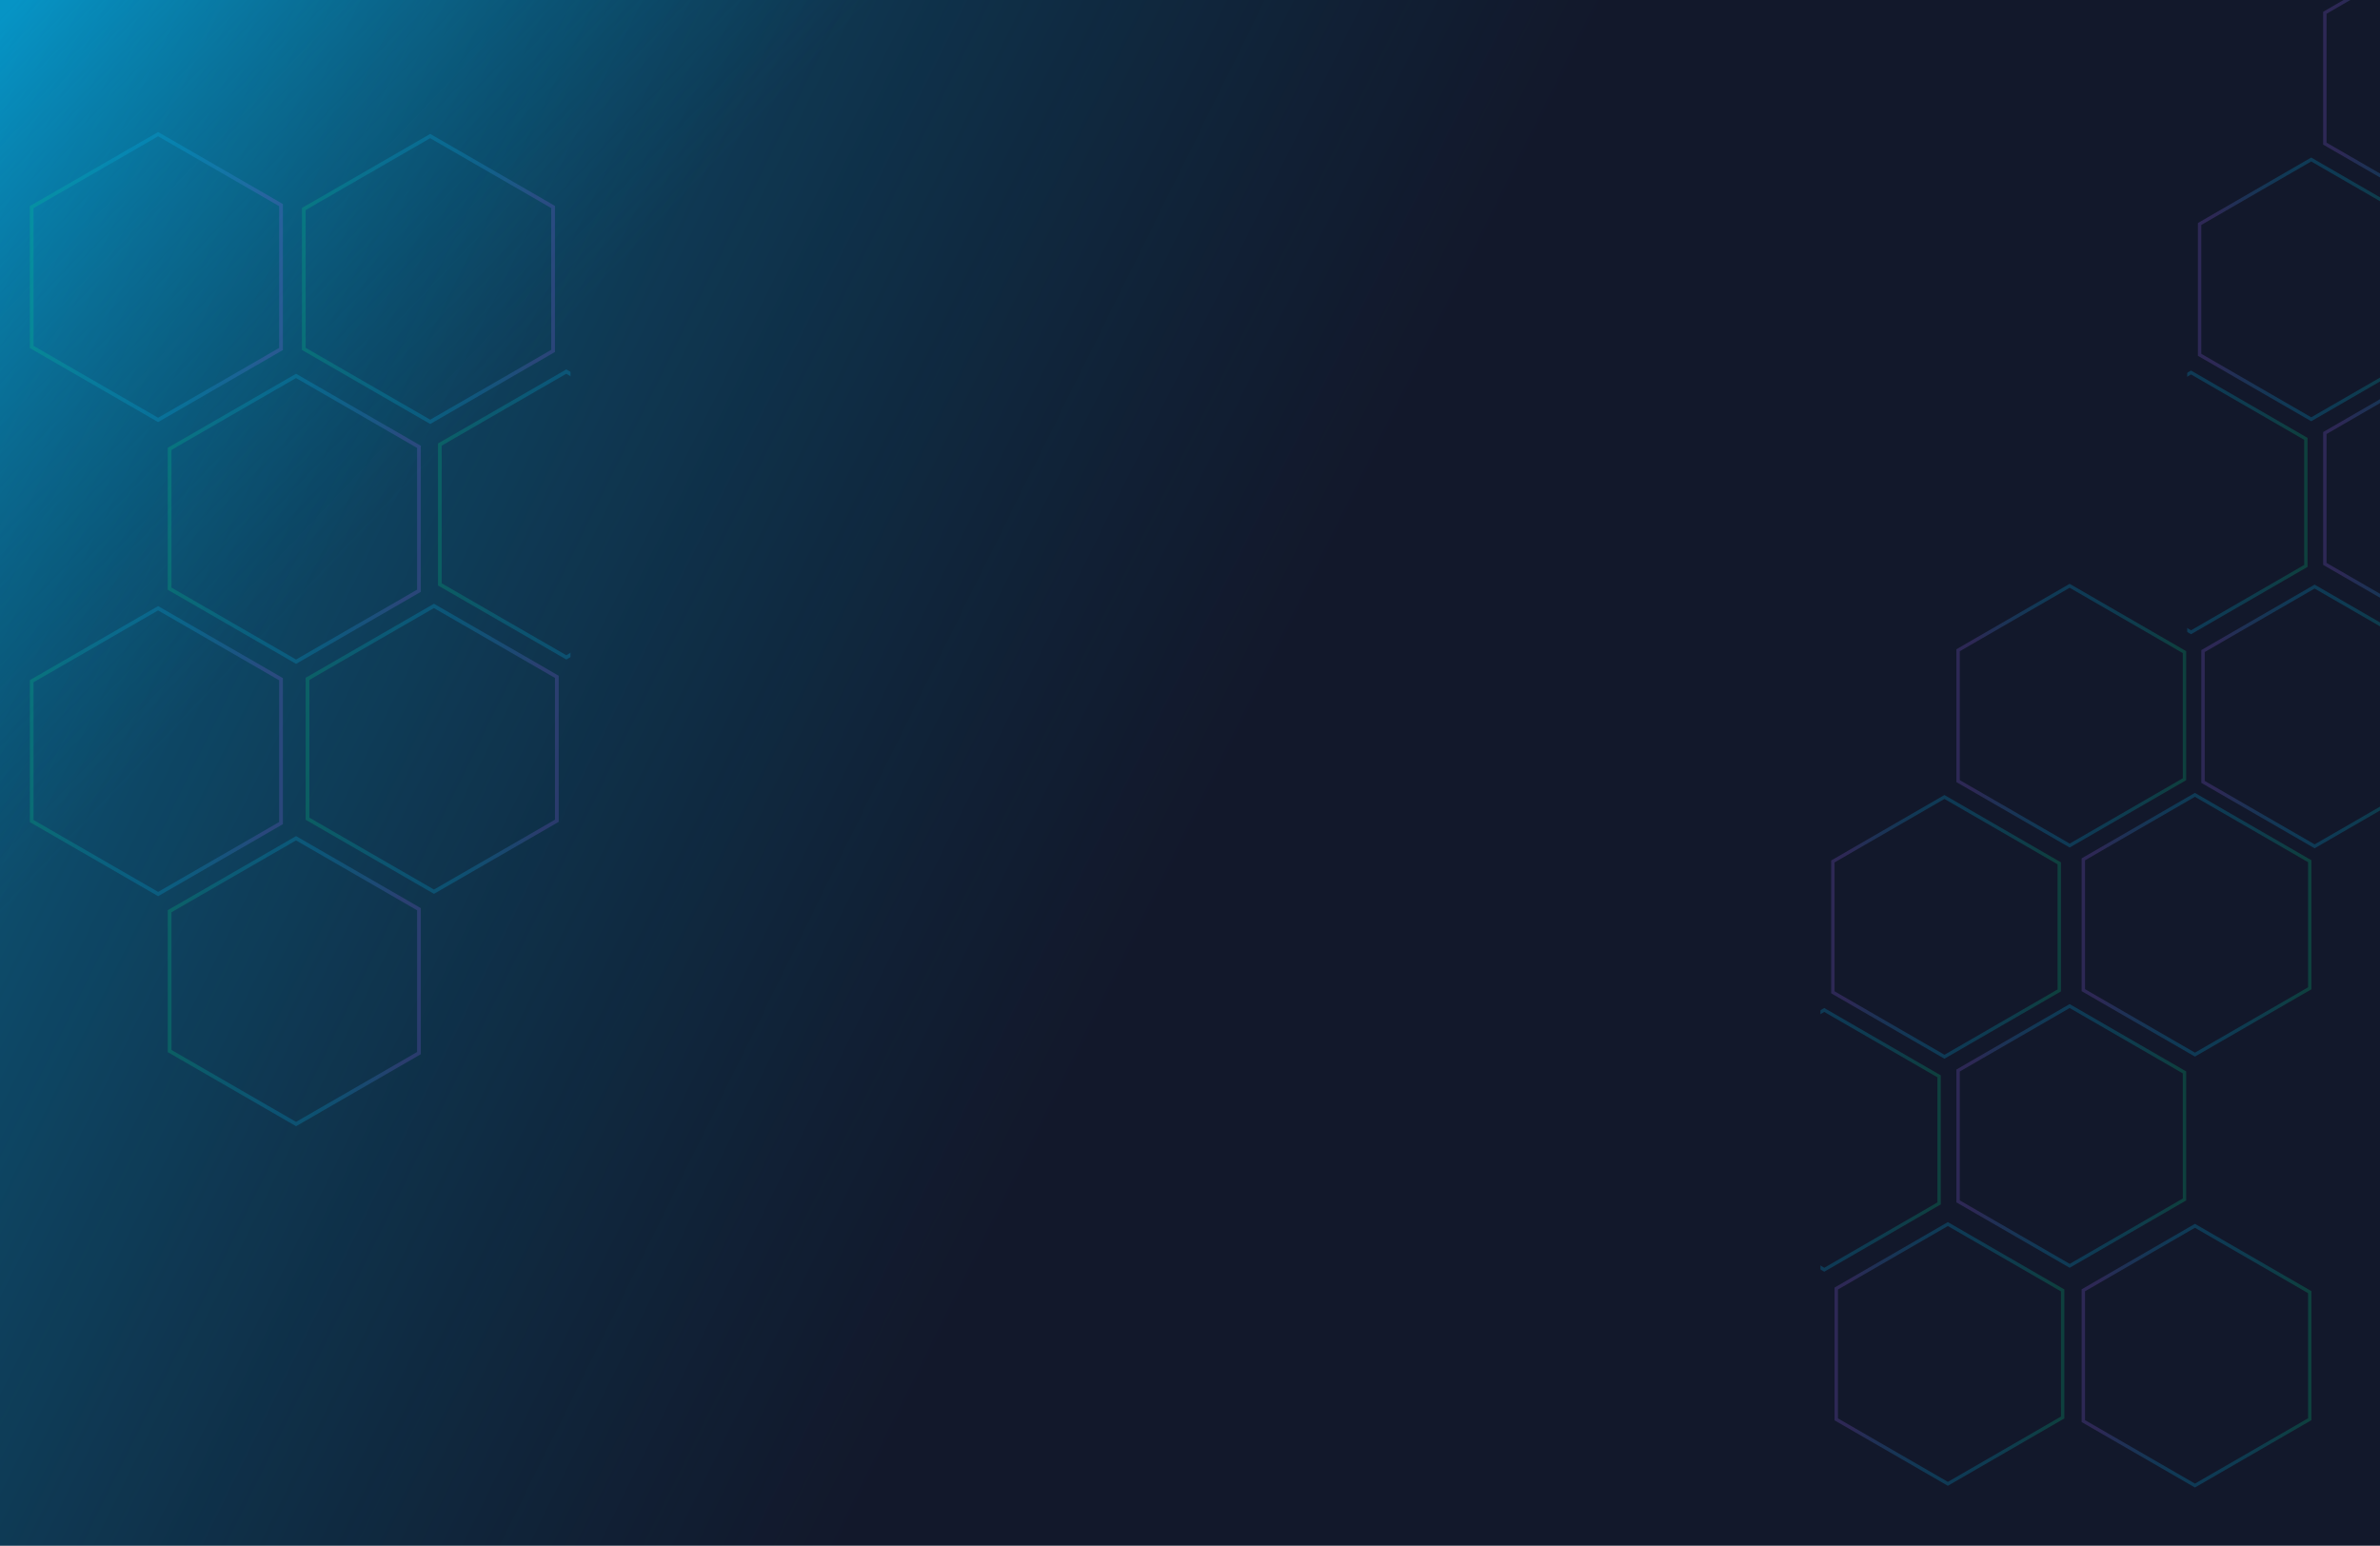
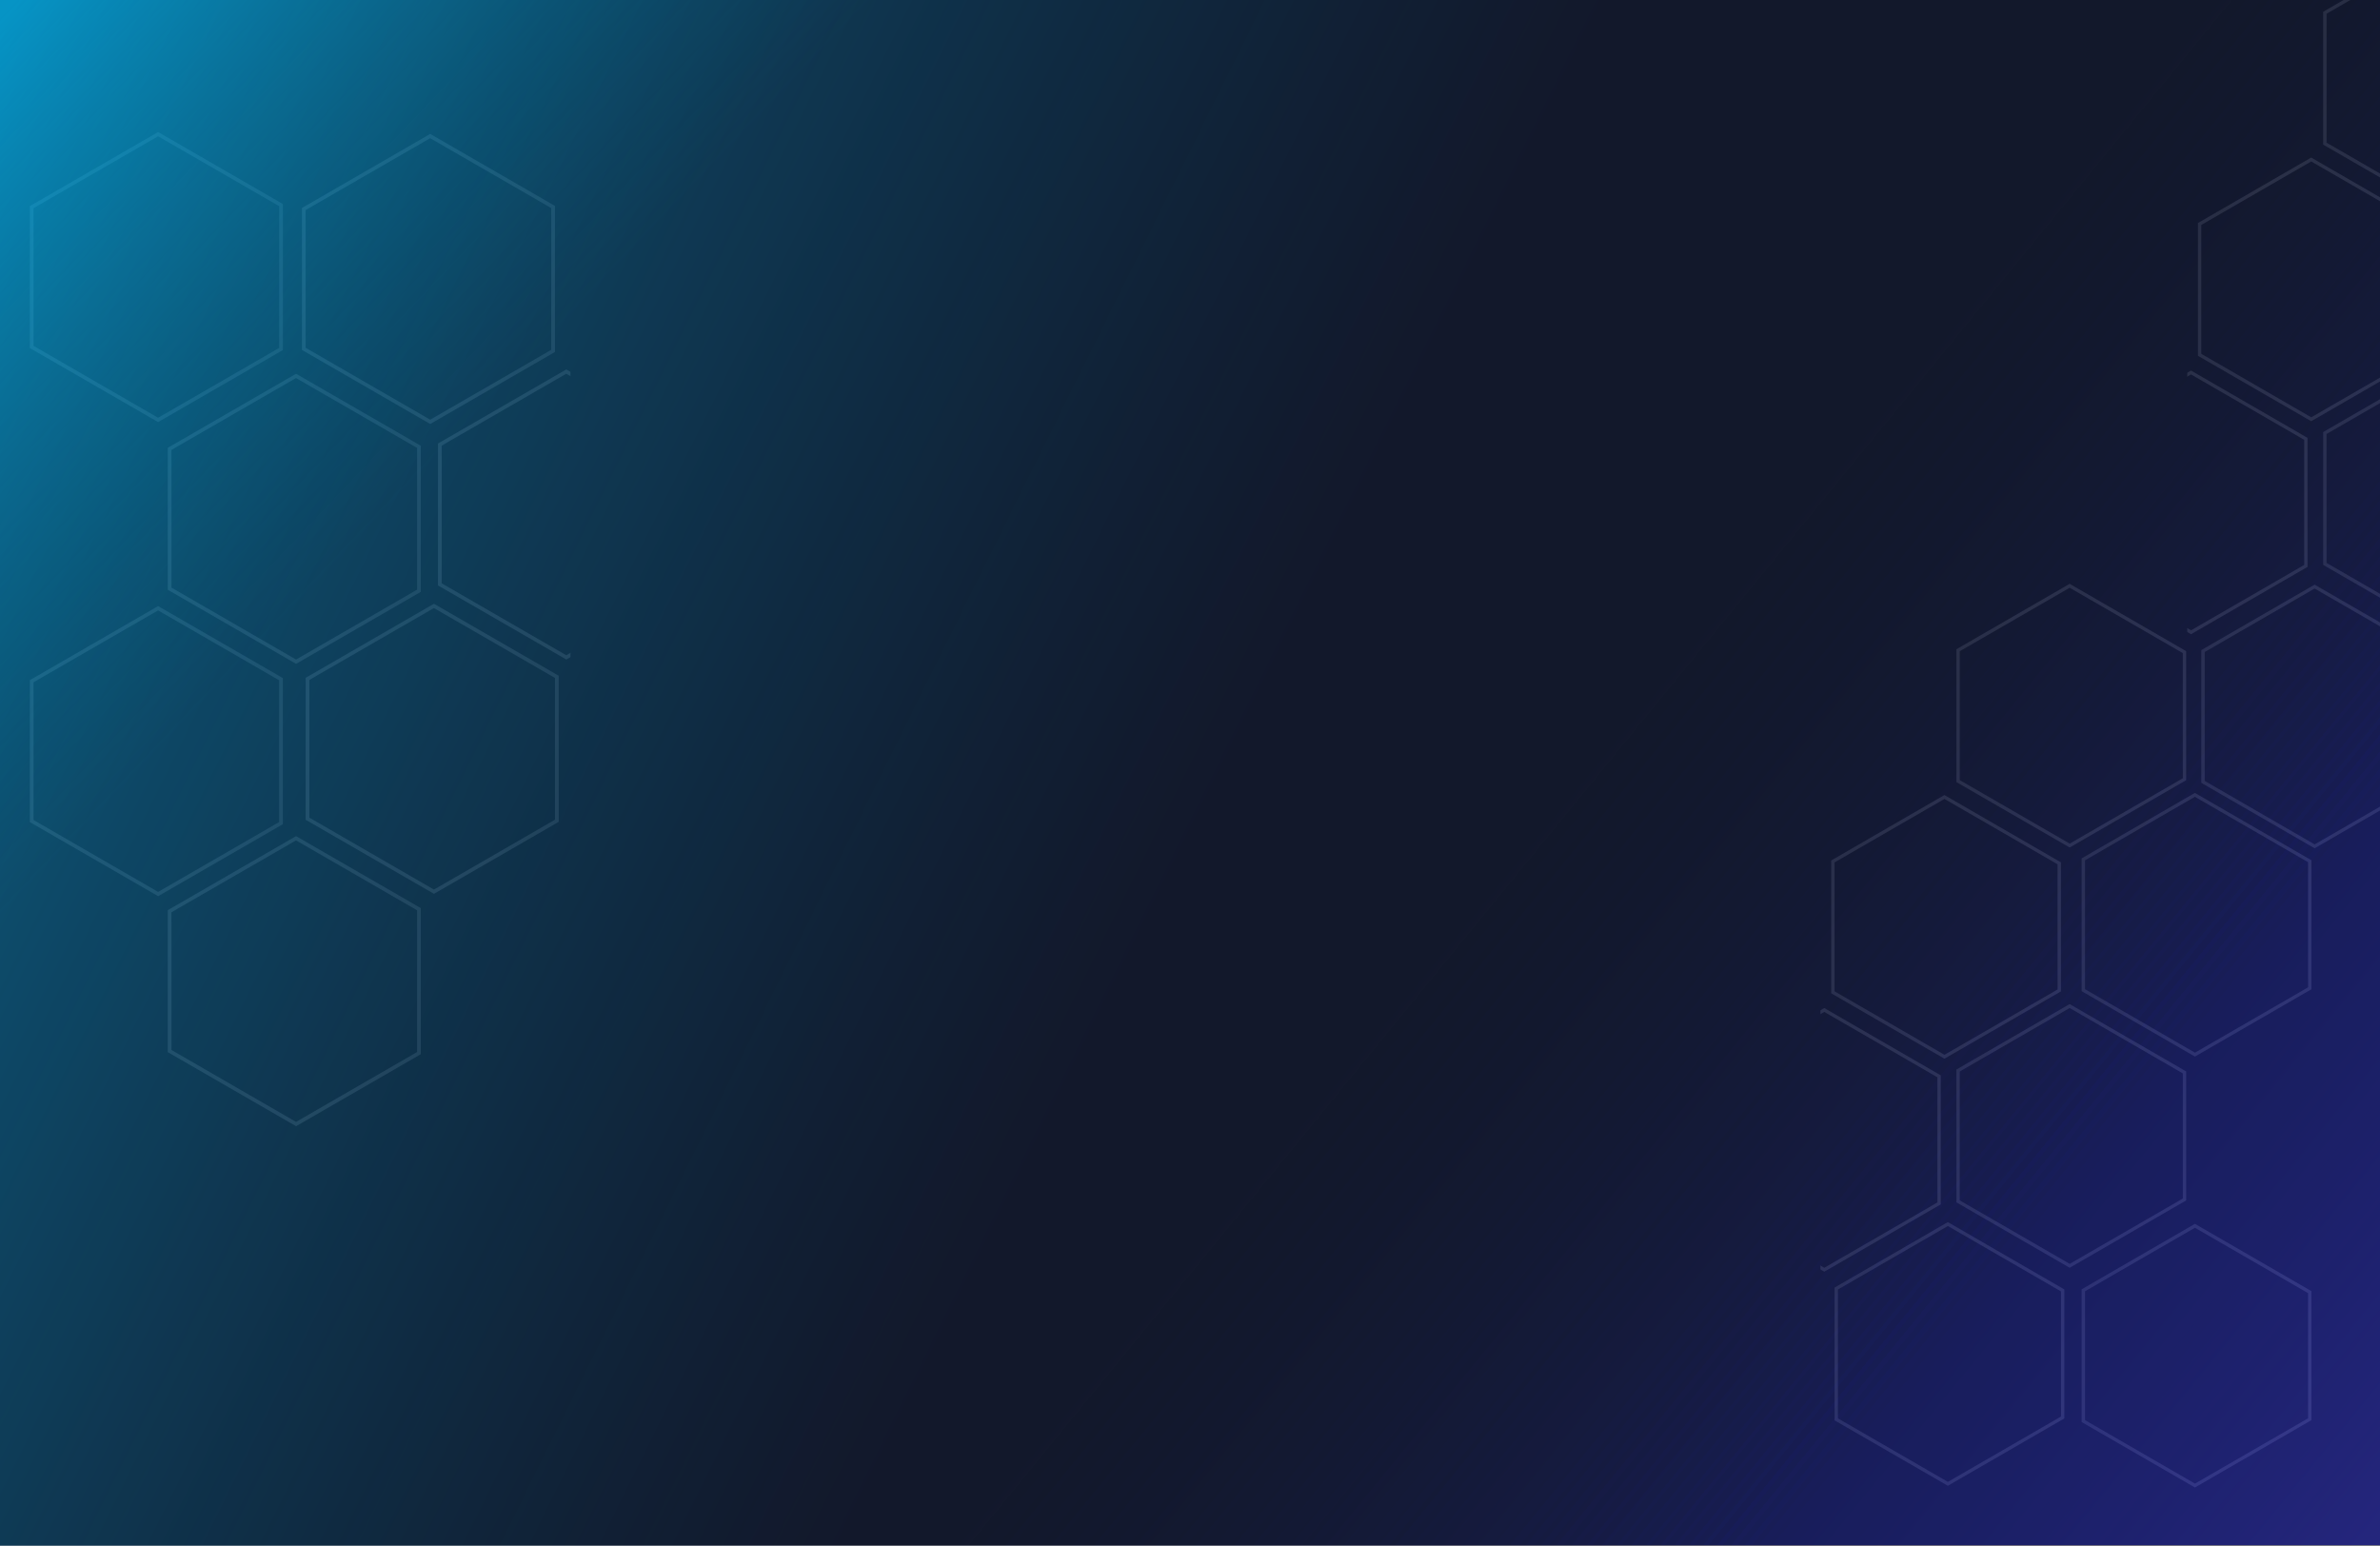
<svg xmlns="http://www.w3.org/2000/svg" width="1512" height="982" viewBox="0 0 1512 982" fill="none">
  <g clip-path="url(#clip0_1_2)">
    <rect width="1512" height="982" fill="#12182B" />
    <g style="mix-blend-mode:color-dodge">
-       <rect transform="translate(608)" fill="url(#paint0_linear_1_2)" />
+       <rect width="904" height="982" transform="translate(608)" fill="url(#paint0_linear_1_2)" />
    </g>
    <g style="mix-blend-mode:plus-lighter">
      <rect width="1259" height="982" fill="url(#paint1_linear_1_2)" />
    </g>
    <rect width="580" height="600" fill="url(#paint2_linear_1_2)" fill-opacity="0.48" />
-     <g opacity="0.2">
+     <g style="mix-blend-mode:luminosity" opacity="0.2">
      <mask id="mask0_1_2" style="mask-type:luminance" maskUnits="userSpaceOnUse" x="-105" y="63" width="468" height="659">
        <path d="M362.427 63H-105V722H362.427V63Z" fill="white" />
      </mask>
      <g mask="url(#mask0_1_2)">
        <path d="M275.667 567.895L294.266 557.156L338.434 531.66L354.947 522.119V429.301L354.348 428.968L340.765 421.113L329.8 414.789L318.947 408.532L308.027 402.23L293.334 393.754L275.689 383.569L256.934 394.397L222.576 414.234L203.91 425.018L202.445 425.862L201.003 426.705L199.405 427.615L197.651 428.613L195.21 430.011L194.189 430.61V520.832L194.788 521.165L196.186 521.963L241.93 548.369L275.711 567.873L275.667 567.895ZM196.519 438.288V432.008L198.117 431.076L200.359 429.767L202.223 428.68L203.888 427.726L222.732 416.853L257.156 396.993L275.667 386.32L293.822 396.794L311.134 406.779L335.194 420.669L352.573 430.699V520.765L337.103 529.708L293.112 555.092L275.689 565.144L241.42 545.373L196.542 519.456V438.265L196.519 438.288Z" fill="url(#paint3_linear_1_2)" />
        <path d="M188.063 421.779L206.662 411.039L250.831 385.544L267.344 376.002V283.184L266.744 282.852L253.161 274.997L242.197 268.673L231.343 262.415L220.423 256.113L205.73 247.637L188.085 237.452L169.33 248.281L134.973 268.118L116.307 278.902L114.842 279.745L113.399 280.588L111.801 281.498L110.048 282.497L107.606 283.894L106.585 284.494V374.715L107.184 375.048L108.583 375.847L154.327 402.252L188.107 421.757L188.063 421.779ZM108.916 292.149V285.869L110.514 284.937L112.755 283.628L114.62 282.541L116.284 281.587L135.128 270.714L169.552 250.855L188.063 240.182L206.219 250.655L223.531 260.64L247.59 274.531L264.969 284.56V374.627L249.499 383.569L205.508 408.953L188.085 419.005L153.816 399.234L108.938 373.317V292.127L108.916 292.149Z" fill="url(#paint4_linear_1_2)" />
        <path d="M188.063 715.521L206.662 704.781L250.831 679.286L267.344 669.744V576.926L266.744 576.594L253.161 568.739L242.197 562.415L231.343 556.157L220.423 549.855L205.73 541.379L188.085 531.194L169.33 542.023L134.973 561.86L116.307 572.644L114.842 573.487L113.399 574.33L111.801 575.24L110.048 576.238L107.606 577.636L106.585 578.236V668.457L107.184 668.79L108.583 669.589L154.327 695.994L188.107 715.499L188.063 715.521ZM108.916 585.891V579.611L110.514 578.679L112.755 577.37L114.62 576.283L116.284 575.329L135.128 564.456L169.552 544.597L188.063 533.923L206.219 544.397L223.531 554.382L247.59 568.273L264.969 578.302V668.368L249.499 677.311L205.508 702.695L188.085 712.747L153.816 692.976L108.938 667.059V585.869L108.916 585.891Z" fill="url(#paint5_linear_1_2)" />
        <path d="M359.742 419.027L378.341 408.288L422.509 382.792L439.022 373.251V280.433L438.423 280.1L424.84 272.245L413.875 265.921L403.022 259.664L392.102 253.362L377.409 244.886L359.764 234.701L341.009 245.529L306.651 265.366L287.985 276.15L286.52 276.994L285.078 277.837L283.48 278.747L281.726 279.745L279.285 281.143L278.264 281.742V371.964L278.863 372.297L280.261 373.095L326.005 399.501L359.786 419.005L359.742 419.027ZM280.594 289.42V283.14L282.192 282.208L284.434 280.899L286.298 279.812L287.963 278.858L306.806 267.985L341.231 248.125L359.742 237.452L377.897 247.926L395.209 257.911L419.269 271.801L436.647 281.831V371.897L421.177 380.84L377.187 406.224L359.764 416.276L325.495 396.505L280.616 370.588V289.397L280.594 289.42Z" fill="url(#paint6_linear_1_2)" />
        <path d="M273.292 269.383L291.891 258.643L336.059 233.148L352.573 223.606V130.811L351.973 130.478L338.39 122.623L327.426 116.299L316.572 110.041L305.652 103.74L290.959 95.263L273.314 85.078L254.559 95.907L220.201 115.744L201.535 126.528L200.071 127.371L198.628 128.214L197.03 129.124L195.276 130.123L192.835 131.521L191.814 132.12V222.341L192.413 222.674L193.812 223.473L239.556 249.878L273.336 269.383H273.292ZM194.145 139.775V133.495L195.743 132.563L197.984 131.254L199.849 130.167L201.513 129.213L220.357 118.34L254.781 98.481L273.292 87.808L291.447 98.281L308.76 108.266L332.819 122.157L350.198 132.186V222.253L334.728 231.195L290.737 256.579L273.314 266.631L239.045 246.861L194.167 220.943V139.753L194.145 139.775Z" fill="url(#paint7_linear_1_2)" />
        <path d="M100.437 268.162L119.037 257.423L163.205 231.927L179.718 222.386V129.612L179.118 129.279L165.535 121.424L154.571 115.1L143.717 108.843L132.797 102.541L118.104 94.065L100.459 83.88L81.704 94.709L47.347 114.546L28.681 125.33L27.216 126.173L25.773 127.016L24.175 127.926L22.422 128.924L19.98 130.322L18.959 130.921V221.143L19.558 221.476L20.957 222.275L66.701 248.68L100.482 268.184L100.437 268.162ZM21.29 138.555V132.275L22.888 131.343L25.129 130.034L26.994 128.947L28.658 127.992L47.502 117.12L81.927 97.26L100.437 86.587L118.593 97.061L135.905 107.046L159.964 120.936L177.343 130.966V221.032L161.873 229.974L117.882 255.359L100.459 265.411L66.19 245.64L21.312 219.723V138.532L21.29 138.555Z" fill="url(#paint8_linear_1_2)" />
        <path d="M100.437 569.382L119.037 558.642L163.205 533.147L179.718 523.605V430.788L179.118 430.455L165.535 422.6L154.571 416.276L143.717 410.018L132.797 403.717L118.104 395.24L100.459 385.055L81.704 395.884L47.347 415.721L28.681 426.505L27.216 427.348L25.773 428.191L24.175 429.101L22.422 430.1L19.98 431.498L18.959 432.097V522.318L19.558 522.651L20.957 523.45L66.701 549.855L100.482 569.36L100.437 569.382ZM21.29 439.774V433.495L22.888 432.563L25.129 431.254L26.994 430.166L28.658 429.212L47.502 418.339L81.927 398.48L100.437 387.807L118.593 398.28L135.905 408.266L159.964 422.156L177.343 432.186V522.252L161.873 531.194L117.882 556.579L100.459 566.631L66.19 546.86L21.312 520.943V439.752L21.29 439.774Z" fill="url(#paint9_linear_1_2)" />
      </g>
    </g>
-     <g opacity="0.2">
+     <g style="mix-blend-mode:luminosity" opacity="0.2">
      <mask id="mask1_1_2" style="mask-type:luminance" maskUnits="userSpaceOnUse" x="1156" y="365" width="425" height="599">
        <path d="M1156.53 964L1581 964L1581 365L1156.53 365L1156.53 964Z" fill="white" />
      </mask>
      <g mask="url(#mask1_1_2)">
        <path d="M1235.32 505.074L1218.43 514.836L1178.32 538.01L1163.33 546.683L1163.33 631.05L1163.87 631.352L1176.21 638.492L1186.16 644.24L1196.02 649.928L1205.93 655.656L1219.28 663.36L1235.3 672.618L1252.33 662.775L1283.53 644.744L1300.48 634.942L1301.81 634.176L1303.12 633.409L1304.57 632.582L1306.17 631.675L1308.38 630.404L1309.31 629.86L1309.31 547.852L1308.77 547.55L1307.5 546.824L1265.96 522.823L1235.28 505.094L1235.32 505.074ZM1307.19 622.881L1307.19 628.589L1305.74 629.436L1303.71 630.626L1302.01 631.614L1300.5 632.482L1283.39 642.364L1252.13 660.416L1235.32 670.117L1218.83 660.597L1203.11 651.521L1181.27 638.895L1165.48 629.779L1165.48 547.913L1179.53 539.785L1219.48 516.711L1235.3 507.575L1266.42 525.545L1307.17 549.103L1307.17 622.901L1307.19 622.881Z" fill="url(#paint10_linear_1_2)" />
        <path d="M1314.87 637.887L1297.98 647.649L1257.87 670.823L1242.88 679.496L1242.88 763.863L1243.42 764.165L1255.76 771.305L1265.71 777.053L1275.57 782.741L1285.49 788.469L1298.83 796.173L1314.85 805.431L1331.88 795.589L1363.08 777.557L1380.03 767.755L1381.36 766.989L1382.67 766.222L1384.13 765.396L1385.72 764.488L1387.93 763.217L1388.86 762.673L1388.86 680.665L1388.32 680.363L1387.05 679.637L1345.51 655.636L1314.83 637.907L1314.87 637.887ZM1386.75 755.714L1386.75 761.422L1385.29 762.269L1383.26 763.459L1381.57 764.448L1380.05 765.315L1362.94 775.198L1331.68 793.249L1314.87 802.95L1298.39 793.43L1282.67 784.354L1260.82 771.729L1245.04 762.612L1245.04 680.746L1259.08 672.618L1299.03 649.545L1314.85 640.408L1345.97 658.379L1386.73 681.936L1386.73 755.735L1386.75 755.714Z" fill="url(#paint11_linear_1_2)" />
        <path d="M1314.87 370.889L1297.98 380.651L1257.87 403.825L1242.88 412.498L1242.88 496.865L1243.42 497.168L1255.76 504.307L1265.71 510.056L1275.57 515.743L1285.49 521.471L1298.83 529.176L1314.85 538.433L1331.88 528.591L1363.08 510.56L1380.03 500.758L1381.36 499.991L1382.67 499.225L1384.13 498.398L1385.72 497.49L1387.93 496.22L1388.86 495.675L1388.86 413.668L1388.32 413.365L1387.05 412.639L1345.51 388.638L1314.83 370.909L1314.87 370.889ZM1386.75 488.717L1386.75 494.425L1385.29 495.272L1383.26 496.462L1381.57 497.45L1380.05 498.317L1362.94 508.2L1331.68 526.251L1314.87 535.953L1298.39 526.433L1282.67 517.357L1260.82 504.731L1245.04 495.615L1245.04 413.748L1259.08 405.62L1299.03 382.547L1314.85 373.41L1345.97 391.381L1386.73 414.938L1386.73 488.737L1386.75 488.717Z" fill="url(#paint12_linear_1_2)" />
        <path d="M1158.97 640.388L1142.08 650.15L1101.98 673.324L1086.98 681.997L1086.98 766.364L1087.52 766.666L1099.86 773.806L1109.82 779.554L1119.67 785.242L1129.59 790.97L1142.93 798.674L1158.95 807.932L1175.98 798.089L1207.18 780.058L1224.13 770.256L1225.47 769.49L1226.78 768.723L1228.23 767.896L1229.82 766.989L1232.04 765.718L1232.96 765.174L1232.96 683.166L1232.42 682.864L1231.15 682.138L1189.61 658.137L1158.93 640.408L1158.97 640.388ZM1230.85 758.195L1230.85 763.903L1229.4 764.75L1227.36 765.94L1225.67 766.928L1224.15 767.796L1207.04 777.678L1175.78 795.73L1158.97 805.431L1142.49 795.911L1126.77 786.835L1104.92 774.209L1089.14 765.093L1089.14 683.227L1103.18 675.099L1143.13 652.025L1158.95 642.889L1190.07 660.859L1230.83 684.417L1230.83 758.215L1230.85 758.195Z" fill="url(#paint13_linear_1_2)" />
        <path d="M1237.48 776.408L1220.59 786.17L1180.48 809.344L1165.48 818.017L1165.48 902.363L1166.03 902.666L1178.36 909.806L1188.32 915.554L1198.18 921.242L1208.09 926.97L1221.43 934.674L1237.46 943.932L1254.49 934.089L1285.69 916.058L1302.64 906.256L1303.97 905.49L1305.28 904.723L1306.73 903.896L1308.32 902.989L1310.54 901.718L1311.47 901.173L1311.47 819.166L1310.92 818.864L1309.65 818.138L1268.11 794.136L1237.44 776.408L1237.48 776.408ZM1309.35 894.215L1309.35 899.923L1307.9 900.77L1305.86 901.96L1304.17 902.948L1302.66 903.816L1285.55 913.698L1254.29 931.75L1237.48 941.451L1220.99 931.931L1205.27 922.855L1183.42 910.229L1167.64 901.113L1167.64 819.247L1181.69 811.119L1221.64 788.045L1237.46 778.909L1268.58 796.879L1309.33 820.437L1309.33 894.235L1309.35 894.215Z" fill="url(#paint14_linear_1_2)" />
        <path d="M1394.44 777.517L1377.56 787.279L1337.45 810.453L1322.45 819.126L1322.45 903.452L1323 903.755L1335.33 910.895L1345.29 916.643L1355.14 922.331L1365.06 928.059L1378.4 935.763L1394.42 945.021L1411.46 935.178L1442.66 917.147L1459.61 907.345L1460.94 906.579L1462.25 905.812L1463.7 904.985L1465.29 904.078L1467.51 902.807L1468.43 902.263L1468.43 820.255L1467.89 819.953L1466.62 819.227L1425.08 795.226L1394.4 777.497L1394.44 777.517ZM1466.32 895.324L1466.32 901.032L1464.87 901.879L1462.83 903.069L1461.14 904.058L1459.63 904.925L1442.51 914.808L1411.25 932.859L1394.44 942.56L1377.96 933.04L1362.24 923.964L1340.39 911.339L1324.61 902.222L1324.61 820.356L1338.66 812.228L1378.6 789.155L1394.42 780.018L1425.54 797.989L1466.3 821.546L1466.3 895.345L1466.32 895.324Z" fill="url(#paint15_linear_1_2)" />
        <path d="M1394.44 503.723L1377.56 513.484L1337.45 536.659L1322.45 545.331L1322.45 629.698L1323 630.001L1335.33 637.141L1345.29 642.889L1355.14 648.576L1365.06 654.304L1378.4 662.009L1394.42 671.267L1411.46 661.424L1442.66 643.393L1459.61 633.591L1460.94 632.825L1462.25 632.058L1463.7 631.231L1465.29 630.324L1467.51 629.053L1468.43 628.508L1468.43 546.501L1467.89 546.199L1466.62 545.472L1425.08 521.471L1394.4 503.743L1394.44 503.723ZM1466.32 621.53L1466.32 627.238L1464.87 628.085L1462.83 629.275L1461.14 630.263L1459.63 631.13L1442.51 641.013L1411.25 659.064L1394.44 668.766L1377.96 659.246L1362.24 650.17L1340.39 637.544L1324.61 628.428L1324.61 546.562L1338.66 538.433L1378.6 515.36L1394.42 506.224L1425.54 524.194L1466.3 547.752L1466.3 621.55L1466.32 621.53Z" fill="url(#paint16_linear_1_2)" />
      </g>
    </g>
-     <g opacity="0.2">
+     <g style="mix-blend-mode:luminosity" opacity="0.2">
      <mask id="mask2_1_2" style="mask-type:luminance" maskUnits="userSpaceOnUse" x="1389" y="-40" width="425" height="599">
        <path d="M1389.53 559L1814 559L1814 -40L1389.53 -40L1389.53 559Z" fill="white" />
      </mask>
      <g mask="url(#mask2_1_2)">
        <path d="M1468.32 100.074L1451.43 109.836L1411.32 133.01L1396.33 141.683L1396.33 226.05L1396.87 226.352L1409.21 233.492L1419.16 239.24L1429.02 244.928L1438.93 250.656L1452.28 258.36L1468.3 267.618L1485.33 257.776L1516.53 239.744L1533.48 229.942L1534.81 229.176L1536.12 228.409L1537.57 227.583L1539.17 226.675L1541.38 225.404L1542.31 224.86L1542.31 142.852L1541.77 142.55L1540.5 141.824L1498.96 117.823L1468.28 100.094L1468.32 100.074ZM1540.19 217.881L1540.19 223.589L1538.74 224.436L1536.71 225.626L1535.01 226.614L1533.5 227.482L1516.39 237.364L1485.13 255.416L1468.32 265.117L1451.83 255.597L1436.11 246.521L1414.27 233.895L1398.48 224.779L1398.48 142.913L1412.53 134.785L1452.48 111.711L1468.3 102.575L1499.42 120.545L1540.17 144.103L1540.17 217.901L1540.19 217.881Z" fill="url(#paint17_linear_1_2)" />
        <path d="M1547.87 232.887L1530.98 242.649L1490.87 265.823L1475.88 274.496L1475.88 358.863L1476.42 359.165L1488.76 366.305L1498.71 372.053L1508.57 377.741L1518.49 383.469L1531.83 391.174L1547.85 400.431L1564.88 390.589L1596.08 372.557L1613.03 362.755L1614.36 361.989L1615.67 361.223L1617.13 360.396L1618.72 359.488L1620.93 358.217L1621.86 357.673L1621.86 275.666L1621.32 275.363L1620.05 274.637L1578.51 250.636L1547.83 232.907L1547.87 232.887ZM1619.75 350.714L1619.75 356.422L1618.29 357.269L1616.26 358.459L1614.57 359.448L1613.05 360.315L1595.94 370.198L1564.68 388.249L1547.87 397.95L1531.39 388.431L1515.67 379.354L1493.82 366.729L1478.04 357.612L1478.04 275.746L1492.08 267.618L1532.03 244.545L1547.85 235.408L1578.97 253.379L1619.73 276.936L1619.73 350.735L1619.75 350.714Z" fill="url(#paint18_linear_1_2)" />
        <path d="M1547.87 -34.111L1530.98 -24.349L1490.87 -1.175L1475.88 7.498L1475.88 91.865L1476.42 92.168L1488.76 99.308L1498.71 105.056L1508.57 110.743L1518.49 116.471L1531.83 124.176L1547.85 133.433L1564.88 123.591L1596.08 105.56L1613.03 95.758L1614.36 94.991L1615.67 94.225L1617.13 93.398L1618.72 92.49L1620.93 91.22L1621.86 90.675L1621.86 8.668L1621.32 8.365L1620.05 7.639L1578.51 -16.362L1547.83 -34.09L1547.87 -34.111ZM1619.75 83.717L1619.75 89.425L1618.29 90.272L1616.26 91.462L1614.57 92.45L1613.05 93.317L1595.94 103.2L1564.68 121.251L1547.87 130.953L1531.39 121.433L1515.67 112.357L1493.82 99.731L1478.04 90.615L1478.04 8.749L1492.08 0.62L1532.03 -22.453L1547.85 -31.59L1578.97 -13.619L1619.73 9.939L1619.73 83.737L1619.75 83.717Z" fill="url(#paint19_linear_1_2)" />
        <path d="M1391.97 235.388L1375.08 245.15L1334.98 268.324L1319.98 276.997L1319.98 361.364L1320.52 361.666L1332.86 368.806L1342.82 374.554L1352.67 380.242L1362.59 385.97L1375.93 393.674L1391.95 402.932L1408.98 393.09L1440.18 375.058L1457.13 365.256L1458.47 364.49L1459.78 363.723L1461.23 362.896L1462.82 361.989L1465.04 360.718L1465.96 360.174L1465.96 278.166L1465.42 277.864L1464.15 277.138L1422.61 253.137L1391.93 235.408L1391.97 235.388ZM1463.85 353.195L1463.85 358.903L1462.4 359.75L1460.36 360.94L1458.67 361.928L1457.15 362.796L1440.04 372.678L1408.78 390.73L1391.97 400.431L1375.49 390.911L1359.77 381.835L1337.92 369.209L1322.14 360.093L1322.14 278.227L1336.18 270.099L1376.13 247.025L1391.95 237.889L1423.07 255.859L1463.83 279.417L1463.83 353.215L1463.85 353.195Z" fill="url(#paint20_linear_1_2)" />
        <path d="M1470.48 371.408L1453.59 381.17L1413.48 404.344L1398.48 413.017L1398.48 497.363L1399.03 497.666L1411.36 504.806L1421.32 510.554L1431.18 516.242L1441.09 521.97L1454.43 529.674L1470.46 538.932L1487.49 529.089L1518.69 511.058L1535.64 501.256L1536.97 500.49L1538.28 499.723L1539.73 498.896L1541.32 497.989L1543.54 496.718L1544.47 496.173L1544.47 414.166L1543.92 413.864L1542.65 413.138L1501.11 389.136L1470.44 371.408L1470.48 371.408ZM1542.35 489.215L1542.35 494.923L1540.9 495.77L1538.86 496.96L1537.17 497.948L1535.66 498.816L1518.55 508.698L1487.29 526.75L1470.48 536.451L1453.99 526.931L1438.27 517.855L1416.42 505.229L1400.64 496.113L1400.64 414.247L1414.69 406.119L1454.64 383.045L1470.46 373.909L1501.58 391.879L1542.33 415.437L1542.33 489.235L1542.35 489.215Z" fill="url(#paint21_linear_1_2)" />
      </g>
    </g>
  </g>
  <defs>
    <linearGradient id="paint0_linear_1_2" x1="571.146" y1="275.327" x2="1106.25" y2="712.753" gradientUnits="userSpaceOnUse">
      <stop stop-color="#705C99" stop-opacity="0" />
      <stop offset="1" stop-color="#BA9AFF" stop-opacity="0.38" />
    </linearGradient>
    <linearGradient id="paint1_linear_1_2" x1="8.5" y1="2.27609e-05" x2="823.425" y2="403.506" gradientUnits="userSpaceOnUse">
      <stop stop-color="#03C2FF" stop-opacity="0.48" />
      <stop offset="1" stop-color="#027499" stop-opacity="0" />
    </linearGradient>
    <linearGradient id="paint2_linear_1_2" x1="-1.14666e-06" y1="9.091" x2="287.588" y2="282.368" gradientUnits="userSpaceOnUse">
      <stop stop-color="#03C2FF" />
      <stop offset="1" stop-color="#027499" stop-opacity="0" />
    </linearGradient>
    <linearGradient id="paint3_linear_1_2" x1="194.145" y1="475.743" x2="354.947" y2="475.743" gradientUnits="userSpaceOnUse">
      <stop stop-color="#00E286" />
      <stop offset="0.03" stop-color="#00DE93" />
      <stop offset="0.14" stop-color="#01D4BA" />
      <stop offset="0.24" stop-color="#02CCD8" />
      <stop offset="0.34" stop-color="#02C7ED" />
      <stop offset="0.44" stop-color="#02C4FA" />
      <stop offset="0.53" stop-color="#03C3FF" />
      <stop offset="0.59" stop-color="#07C0FE" />
      <stop offset="0.65" stop-color="#13B9FE" />
      <stop offset="0.72" stop-color="#28ADFE" />
      <stop offset="0.79" stop-color="#459CFE" />
      <stop offset="0.86" stop-color="#6B86FE" />
      <stop offset="0.92" stop-color="#986BFE" />
      <stop offset="0.93" stop-color="#9A6BFE" />
    </linearGradient>
    <linearGradient id="paint4_linear_1_2" x1="106.541" y1="329.604" x2="267.321" y2="329.604" gradientUnits="userSpaceOnUse">
      <stop stop-color="#00E286" />
      <stop offset="0.03" stop-color="#00DE93" />
      <stop offset="0.14" stop-color="#01D4BA" />
      <stop offset="0.24" stop-color="#02CCD8" />
      <stop offset="0.34" stop-color="#02C7ED" />
      <stop offset="0.44" stop-color="#02C4FA" />
      <stop offset="0.53" stop-color="#03C3FF" />
      <stop offset="0.59" stop-color="#07C0FE" />
      <stop offset="0.65" stop-color="#13B9FE" />
      <stop offset="0.72" stop-color="#28ADFE" />
      <stop offset="0.79" stop-color="#459CFE" />
      <stop offset="0.86" stop-color="#6B86FE" />
      <stop offset="0.92" stop-color="#986BFE" />
      <stop offset="0.93" stop-color="#9A6BFE" />
    </linearGradient>
    <linearGradient id="paint5_linear_1_2" x1="106.541" y1="623.346" x2="267.321" y2="623.346" gradientUnits="userSpaceOnUse">
      <stop stop-color="#00E286" />
      <stop offset="0.03" stop-color="#00DE93" />
      <stop offset="0.14" stop-color="#01D4BA" />
      <stop offset="0.24" stop-color="#02CCD8" />
      <stop offset="0.34" stop-color="#02C7ED" />
      <stop offset="0.44" stop-color="#02C4FA" />
      <stop offset="0.53" stop-color="#03C3FF" />
      <stop offset="0.59" stop-color="#07C0FE" />
      <stop offset="0.65" stop-color="#13B9FE" />
      <stop offset="0.72" stop-color="#28ADFE" />
      <stop offset="0.79" stop-color="#459CFE" />
      <stop offset="0.86" stop-color="#6B86FE" />
      <stop offset="0.92" stop-color="#986BFE" />
      <stop offset="0.93" stop-color="#9A6BFE" />
    </linearGradient>
    <linearGradient id="paint6_linear_1_2" x1="278.219" y1="326.875" x2="439" y2="326.875" gradientUnits="userSpaceOnUse">
      <stop stop-color="#00E286" />
      <stop offset="0.03" stop-color="#00DE93" />
      <stop offset="0.14" stop-color="#01D4BA" />
      <stop offset="0.24" stop-color="#02CCD8" />
      <stop offset="0.34" stop-color="#02C7ED" />
      <stop offset="0.44" stop-color="#02C4FA" />
      <stop offset="0.53" stop-color="#03C3FF" />
      <stop offset="0.59" stop-color="#07C0FE" />
      <stop offset="0.65" stop-color="#13B9FE" />
      <stop offset="0.72" stop-color="#28ADFE" />
      <stop offset="0.79" stop-color="#459CFE" />
      <stop offset="0.86" stop-color="#6B86FE" />
      <stop offset="0.92" stop-color="#986BFE" />
      <stop offset="0.93" stop-color="#9A6BFE" />
    </linearGradient>
    <linearGradient id="paint7_linear_1_2" x1="191.77" y1="177.231" x2="352.573" y2="177.231" gradientUnits="userSpaceOnUse">
      <stop stop-color="#00E286" />
      <stop offset="0.03" stop-color="#00DE93" />
      <stop offset="0.14" stop-color="#01D4BA" />
      <stop offset="0.24" stop-color="#02CCD8" />
      <stop offset="0.34" stop-color="#02C7ED" />
      <stop offset="0.44" stop-color="#02C4FA" />
      <stop offset="0.53" stop-color="#03C3FF" />
      <stop offset="0.59" stop-color="#07C0FE" />
      <stop offset="0.65" stop-color="#13B9FE" />
      <stop offset="0.72" stop-color="#28ADFE" />
      <stop offset="0.79" stop-color="#459CFE" />
      <stop offset="0.86" stop-color="#6B86FE" />
      <stop offset="0.92" stop-color="#986BFE" />
      <stop offset="0.93" stop-color="#9A6BFE" />
    </linearGradient>
    <linearGradient id="paint8_linear_1_2" x1="18.915" y1="176.01" x2="179.718" y2="176.01" gradientUnits="userSpaceOnUse">
      <stop stop-color="#00E286" />
      <stop offset="0.03" stop-color="#00DE93" />
      <stop offset="0.14" stop-color="#01D4BA" />
      <stop offset="0.24" stop-color="#02CCD8" />
      <stop offset="0.34" stop-color="#02C7ED" />
      <stop offset="0.44" stop-color="#02C4FA" />
      <stop offset="0.53" stop-color="#03C3FF" />
      <stop offset="0.59" stop-color="#07C0FE" />
      <stop offset="0.65" stop-color="#13B9FE" />
      <stop offset="0.72" stop-color="#28ADFE" />
      <stop offset="0.79" stop-color="#459CFE" />
      <stop offset="0.86" stop-color="#6B86FE" />
      <stop offset="0.92" stop-color="#986BFE" />
      <stop offset="0.93" stop-color="#9A6BFE" />
    </linearGradient>
    <linearGradient id="paint9_linear_1_2" x1="18.915" y1="477.23" x2="179.718" y2="477.23" gradientUnits="userSpaceOnUse">
      <stop stop-color="#00E286" />
      <stop offset="0.03" stop-color="#00DE93" />
      <stop offset="0.14" stop-color="#01D4BA" />
      <stop offset="0.24" stop-color="#02CCD8" />
      <stop offset="0.34" stop-color="#02C7ED" />
      <stop offset="0.44" stop-color="#02C4FA" />
      <stop offset="0.53" stop-color="#03C3FF" />
      <stop offset="0.59" stop-color="#07C0FE" />
      <stop offset="0.65" stop-color="#13B9FE" />
      <stop offset="0.72" stop-color="#28ADFE" />
      <stop offset="0.79" stop-color="#459CFE" />
      <stop offset="0.86" stop-color="#6B86FE" />
      <stop offset="0.92" stop-color="#986BFE" />
      <stop offset="0.93" stop-color="#9A6BFE" />
    </linearGradient>
    <linearGradient id="paint10_linear_1_2" x1="1309.35" y1="588.836" x2="1163.33" y2="588.836" gradientUnits="userSpaceOnUse">
      <stop stop-color="#00E286" />
      <stop offset="0.03" stop-color="#00DE93" />
      <stop offset="0.14" stop-color="#01D4BA" />
      <stop offset="0.24" stop-color="#02CCD8" />
      <stop offset="0.34" stop-color="#02C7ED" />
      <stop offset="0.44" stop-color="#02C4FA" />
      <stop offset="0.53" stop-color="#03C3FF" />
      <stop offset="0.59" stop-color="#07C0FE" />
      <stop offset="0.65" stop-color="#13B9FE" />
      <stop offset="0.72" stop-color="#28ADFE" />
      <stop offset="0.79" stop-color="#459CFE" />
      <stop offset="0.86" stop-color="#6B86FE" />
      <stop offset="0.92" stop-color="#986BFE" />
      <stop offset="0.93" stop-color="#9A6BFE" />
    </linearGradient>
    <linearGradient id="paint11_linear_1_2" x1="1388.9" y1="721.669" x2="1242.9" y2="721.669" gradientUnits="userSpaceOnUse">
      <stop stop-color="#00E286" />
      <stop offset="0.03" stop-color="#00DE93" />
      <stop offset="0.14" stop-color="#01D4BA" />
      <stop offset="0.24" stop-color="#02CCD8" />
      <stop offset="0.34" stop-color="#02C7ED" />
      <stop offset="0.44" stop-color="#02C4FA" />
      <stop offset="0.53" stop-color="#03C3FF" />
      <stop offset="0.59" stop-color="#07C0FE" />
      <stop offset="0.65" stop-color="#13B9FE" />
      <stop offset="0.72" stop-color="#28ADFE" />
      <stop offset="0.79" stop-color="#459CFE" />
      <stop offset="0.86" stop-color="#6B86FE" />
      <stop offset="0.92" stop-color="#986BFE" />
      <stop offset="0.93" stop-color="#9A6BFE" />
    </linearGradient>
    <linearGradient id="paint12_linear_1_2" x1="1388.9" y1="454.671" x2="1242.9" y2="454.671" gradientUnits="userSpaceOnUse">
      <stop stop-color="#00E286" />
      <stop offset="0.03" stop-color="#00DE93" />
      <stop offset="0.14" stop-color="#01D4BA" />
      <stop offset="0.24" stop-color="#02CCD8" />
      <stop offset="0.34" stop-color="#02C7ED" />
      <stop offset="0.44" stop-color="#02C4FA" />
      <stop offset="0.53" stop-color="#03C3FF" />
      <stop offset="0.59" stop-color="#07C0FE" />
      <stop offset="0.65" stop-color="#13B9FE" />
      <stop offset="0.72" stop-color="#28ADFE" />
      <stop offset="0.79" stop-color="#459CFE" />
      <stop offset="0.86" stop-color="#6B86FE" />
      <stop offset="0.92" stop-color="#986BFE" />
      <stop offset="0.93" stop-color="#9A6BFE" />
    </linearGradient>
    <linearGradient id="paint13_linear_1_2" x1="1233" y1="724.15" x2="1087" y2="724.15" gradientUnits="userSpaceOnUse">
      <stop stop-color="#00E286" />
      <stop offset="0.03" stop-color="#00DE93" />
      <stop offset="0.14" stop-color="#01D4BA" />
      <stop offset="0.24" stop-color="#02CCD8" />
      <stop offset="0.34" stop-color="#02C7ED" />
      <stop offset="0.44" stop-color="#02C4FA" />
      <stop offset="0.53" stop-color="#03C3FF" />
      <stop offset="0.59" stop-color="#07C0FE" />
      <stop offset="0.65" stop-color="#13B9FE" />
      <stop offset="0.72" stop-color="#28ADFE" />
      <stop offset="0.79" stop-color="#459CFE" />
      <stop offset="0.86" stop-color="#6B86FE" />
      <stop offset="0.92" stop-color="#986BFE" />
      <stop offset="0.93" stop-color="#9A6BFE" />
    </linearGradient>
    <linearGradient id="paint14_linear_1_2" x1="1311.51" y1="860.17" x2="1165.48" y2="860.17" gradientUnits="userSpaceOnUse">
      <stop stop-color="#00E286" />
      <stop offset="0.03" stop-color="#00DE93" />
      <stop offset="0.14" stop-color="#01D4BA" />
      <stop offset="0.24" stop-color="#02CCD8" />
      <stop offset="0.34" stop-color="#02C7ED" />
      <stop offset="0.44" stop-color="#02C4FA" />
      <stop offset="0.53" stop-color="#03C3FF" />
      <stop offset="0.59" stop-color="#07C0FE" />
      <stop offset="0.65" stop-color="#13B9FE" />
      <stop offset="0.72" stop-color="#28ADFE" />
      <stop offset="0.79" stop-color="#459CFE" />
      <stop offset="0.86" stop-color="#6B86FE" />
      <stop offset="0.92" stop-color="#986BFE" />
      <stop offset="0.93" stop-color="#9A6BFE" />
    </linearGradient>
    <linearGradient id="paint15_linear_1_2" x1="1468.47" y1="861.279" x2="1322.45" y2="861.279" gradientUnits="userSpaceOnUse">
      <stop stop-color="#00E286" />
      <stop offset="0.03" stop-color="#00DE93" />
      <stop offset="0.14" stop-color="#01D4BA" />
      <stop offset="0.24" stop-color="#02CCD8" />
      <stop offset="0.34" stop-color="#02C7ED" />
      <stop offset="0.44" stop-color="#02C4FA" />
      <stop offset="0.53" stop-color="#03C3FF" />
      <stop offset="0.59" stop-color="#07C0FE" />
      <stop offset="0.65" stop-color="#13B9FE" />
      <stop offset="0.72" stop-color="#28ADFE" />
      <stop offset="0.79" stop-color="#459CFE" />
      <stop offset="0.86" stop-color="#6B86FE" />
      <stop offset="0.92" stop-color="#986BFE" />
      <stop offset="0.93" stop-color="#9A6BFE" />
    </linearGradient>
    <linearGradient id="paint16_linear_1_2" x1="1468.47" y1="587.485" x2="1322.45" y2="587.484" gradientUnits="userSpaceOnUse">
      <stop stop-color="#00E286" />
      <stop offset="0.03" stop-color="#00DE93" />
      <stop offset="0.14" stop-color="#01D4BA" />
      <stop offset="0.24" stop-color="#02CCD8" />
      <stop offset="0.34" stop-color="#02C7ED" />
      <stop offset="0.44" stop-color="#02C4FA" />
      <stop offset="0.53" stop-color="#03C3FF" />
      <stop offset="0.59" stop-color="#07C0FE" />
      <stop offset="0.65" stop-color="#13B9FE" />
      <stop offset="0.72" stop-color="#28ADFE" />
      <stop offset="0.79" stop-color="#459CFE" />
      <stop offset="0.86" stop-color="#6B86FE" />
      <stop offset="0.92" stop-color="#986BFE" />
      <stop offset="0.93" stop-color="#9A6BFE" />
    </linearGradient>
    <linearGradient id="paint17_linear_1_2" x1="1542.35" y1="183.836" x2="1396.33" y2="183.836" gradientUnits="userSpaceOnUse">
      <stop stop-color="#00E286" />
      <stop offset="0.03" stop-color="#00DE93" />
      <stop offset="0.14" stop-color="#01D4BA" />
      <stop offset="0.24" stop-color="#02CCD8" />
      <stop offset="0.34" stop-color="#02C7ED" />
      <stop offset="0.44" stop-color="#02C4FA" />
      <stop offset="0.53" stop-color="#03C3FF" />
      <stop offset="0.59" stop-color="#07C0FE" />
      <stop offset="0.65" stop-color="#13B9FE" />
      <stop offset="0.72" stop-color="#28ADFE" />
      <stop offset="0.79" stop-color="#459CFE" />
      <stop offset="0.86" stop-color="#6B86FE" />
      <stop offset="0.92" stop-color="#986BFE" />
      <stop offset="0.93" stop-color="#9A6BFE" />
    </linearGradient>
    <linearGradient id="paint18_linear_1_2" x1="1621.9" y1="316.669" x2="1475.9" y2="316.669" gradientUnits="userSpaceOnUse">
      <stop stop-color="#00E286" />
      <stop offset="0.03" stop-color="#00DE93" />
      <stop offset="0.14" stop-color="#01D4BA" />
      <stop offset="0.24" stop-color="#02CCD8" />
      <stop offset="0.34" stop-color="#02C7ED" />
      <stop offset="0.44" stop-color="#02C4FA" />
      <stop offset="0.53" stop-color="#03C3FF" />
      <stop offset="0.59" stop-color="#07C0FE" />
      <stop offset="0.65" stop-color="#13B9FE" />
      <stop offset="0.72" stop-color="#28ADFE" />
      <stop offset="0.79" stop-color="#459CFE" />
      <stop offset="0.86" stop-color="#6B86FE" />
      <stop offset="0.92" stop-color="#986BFE" />
      <stop offset="0.93" stop-color="#9A6BFE" />
    </linearGradient>
    <linearGradient id="paint19_linear_1_2" x1="1621.9" y1="49.672" x2="1475.9" y2="49.672" gradientUnits="userSpaceOnUse">
      <stop stop-color="#00E286" />
      <stop offset="0.03" stop-color="#00DE93" />
      <stop offset="0.14" stop-color="#01D4BA" />
      <stop offset="0.24" stop-color="#02CCD8" />
      <stop offset="0.34" stop-color="#02C7ED" />
      <stop offset="0.44" stop-color="#02C4FA" />
      <stop offset="0.53" stop-color="#03C3FF" />
      <stop offset="0.59" stop-color="#07C0FE" />
      <stop offset="0.65" stop-color="#13B9FE" />
      <stop offset="0.72" stop-color="#28ADFE" />
      <stop offset="0.79" stop-color="#459CFE" />
      <stop offset="0.86" stop-color="#6B86FE" />
      <stop offset="0.92" stop-color="#986BFE" />
      <stop offset="0.93" stop-color="#9A6BFE" />
    </linearGradient>
    <linearGradient id="paint20_linear_1_2" x1="1466" y1="319.15" x2="1320" y2="319.15" gradientUnits="userSpaceOnUse">
      <stop stop-color="#00E286" />
      <stop offset="0.03" stop-color="#00DE93" />
      <stop offset="0.14" stop-color="#01D4BA" />
      <stop offset="0.24" stop-color="#02CCD8" />
      <stop offset="0.34" stop-color="#02C7ED" />
      <stop offset="0.44" stop-color="#02C4FA" />
      <stop offset="0.53" stop-color="#03C3FF" />
      <stop offset="0.59" stop-color="#07C0FE" />
      <stop offset="0.65" stop-color="#13B9FE" />
      <stop offset="0.72" stop-color="#28ADFE" />
      <stop offset="0.79" stop-color="#459CFE" />
      <stop offset="0.86" stop-color="#6B86FE" />
      <stop offset="0.92" stop-color="#986BFE" />
      <stop offset="0.93" stop-color="#9A6BFE" />
    </linearGradient>
    <linearGradient id="paint21_linear_1_2" x1="1544.51" y1="455.17" x2="1398.48" y2="455.17" gradientUnits="userSpaceOnUse">
      <stop stop-color="#00E286" />
      <stop offset="0.03" stop-color="#00DE93" />
      <stop offset="0.14" stop-color="#01D4BA" />
      <stop offset="0.24" stop-color="#02CCD8" />
      <stop offset="0.34" stop-color="#02C7ED" />
      <stop offset="0.44" stop-color="#02C4FA" />
      <stop offset="0.53" stop-color="#03C3FF" />
      <stop offset="0.59" stop-color="#07C0FE" />
      <stop offset="0.65" stop-color="#13B9FE" />
      <stop offset="0.72" stop-color="#28ADFE" />
      <stop offset="0.79" stop-color="#459CFE" />
      <stop offset="0.86" stop-color="#6B86FE" />
      <stop offset="0.92" stop-color="#986BFE" />
      <stop offset="0.93" stop-color="#9A6BFE" />
    </linearGradient>
    <clipPath id="clip0_1_2">
      <rect width="1512" height="982" fill="white" />
    </clipPath>
  </defs>
</svg>
